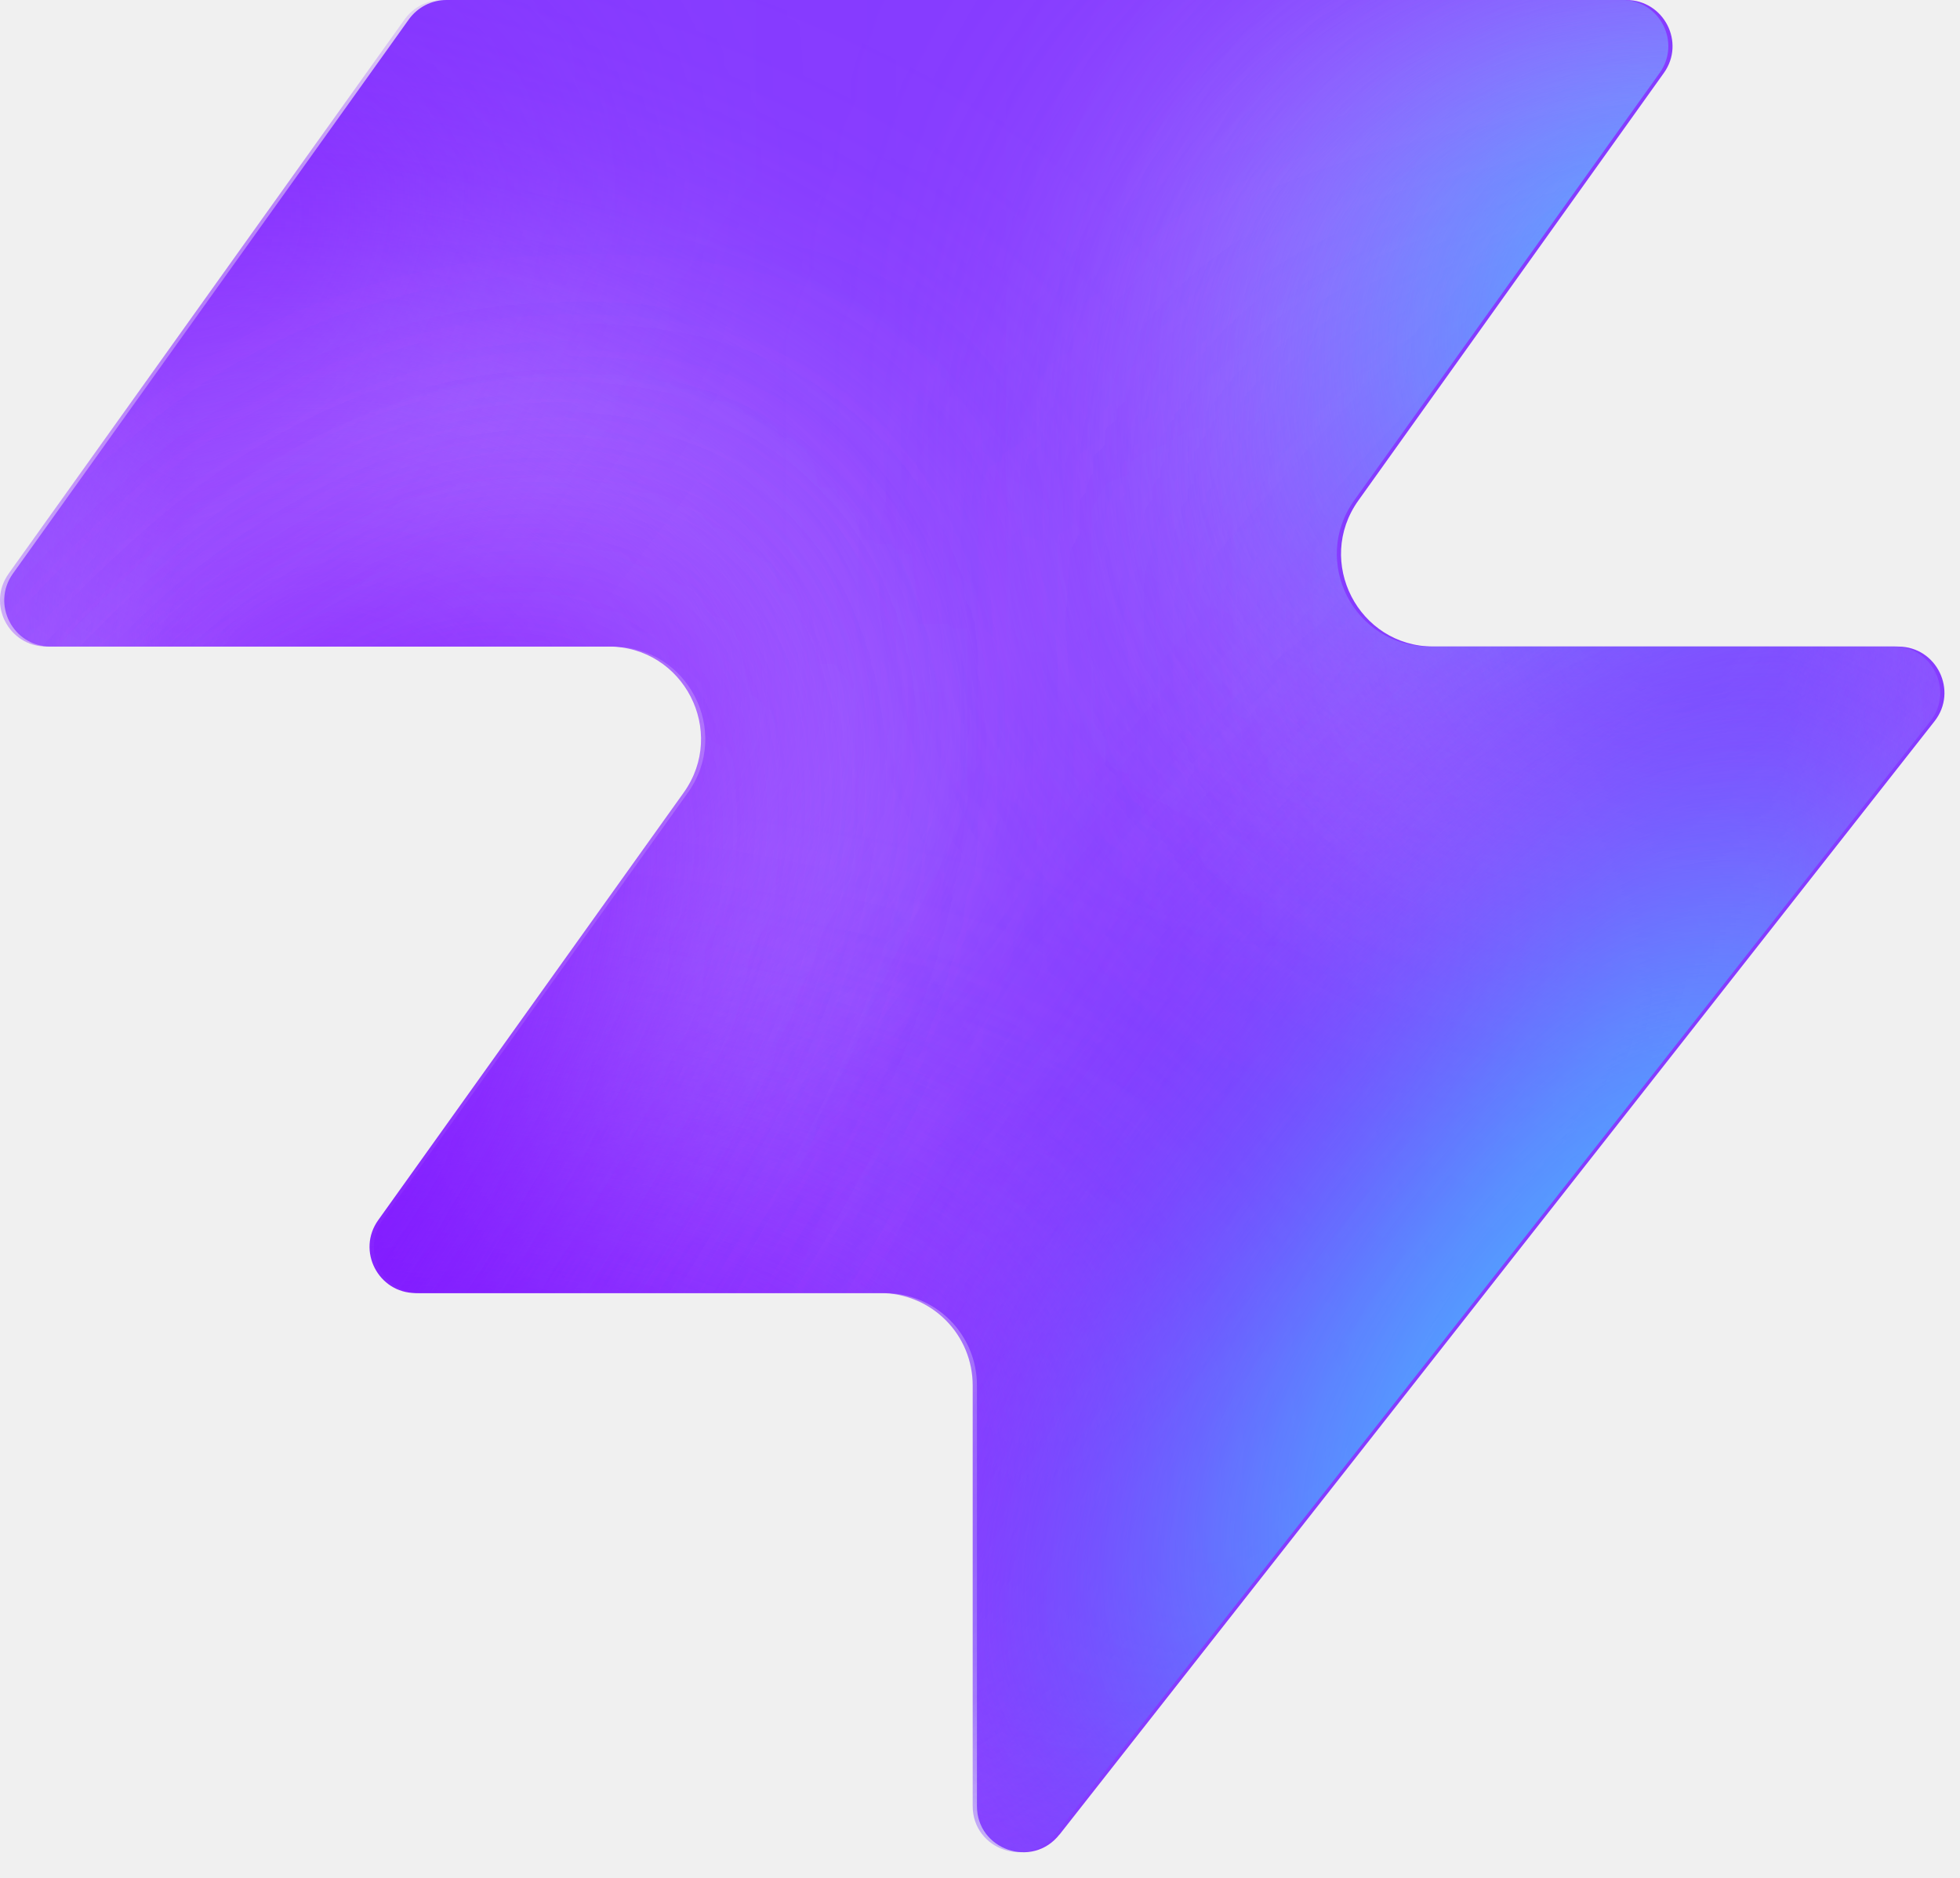
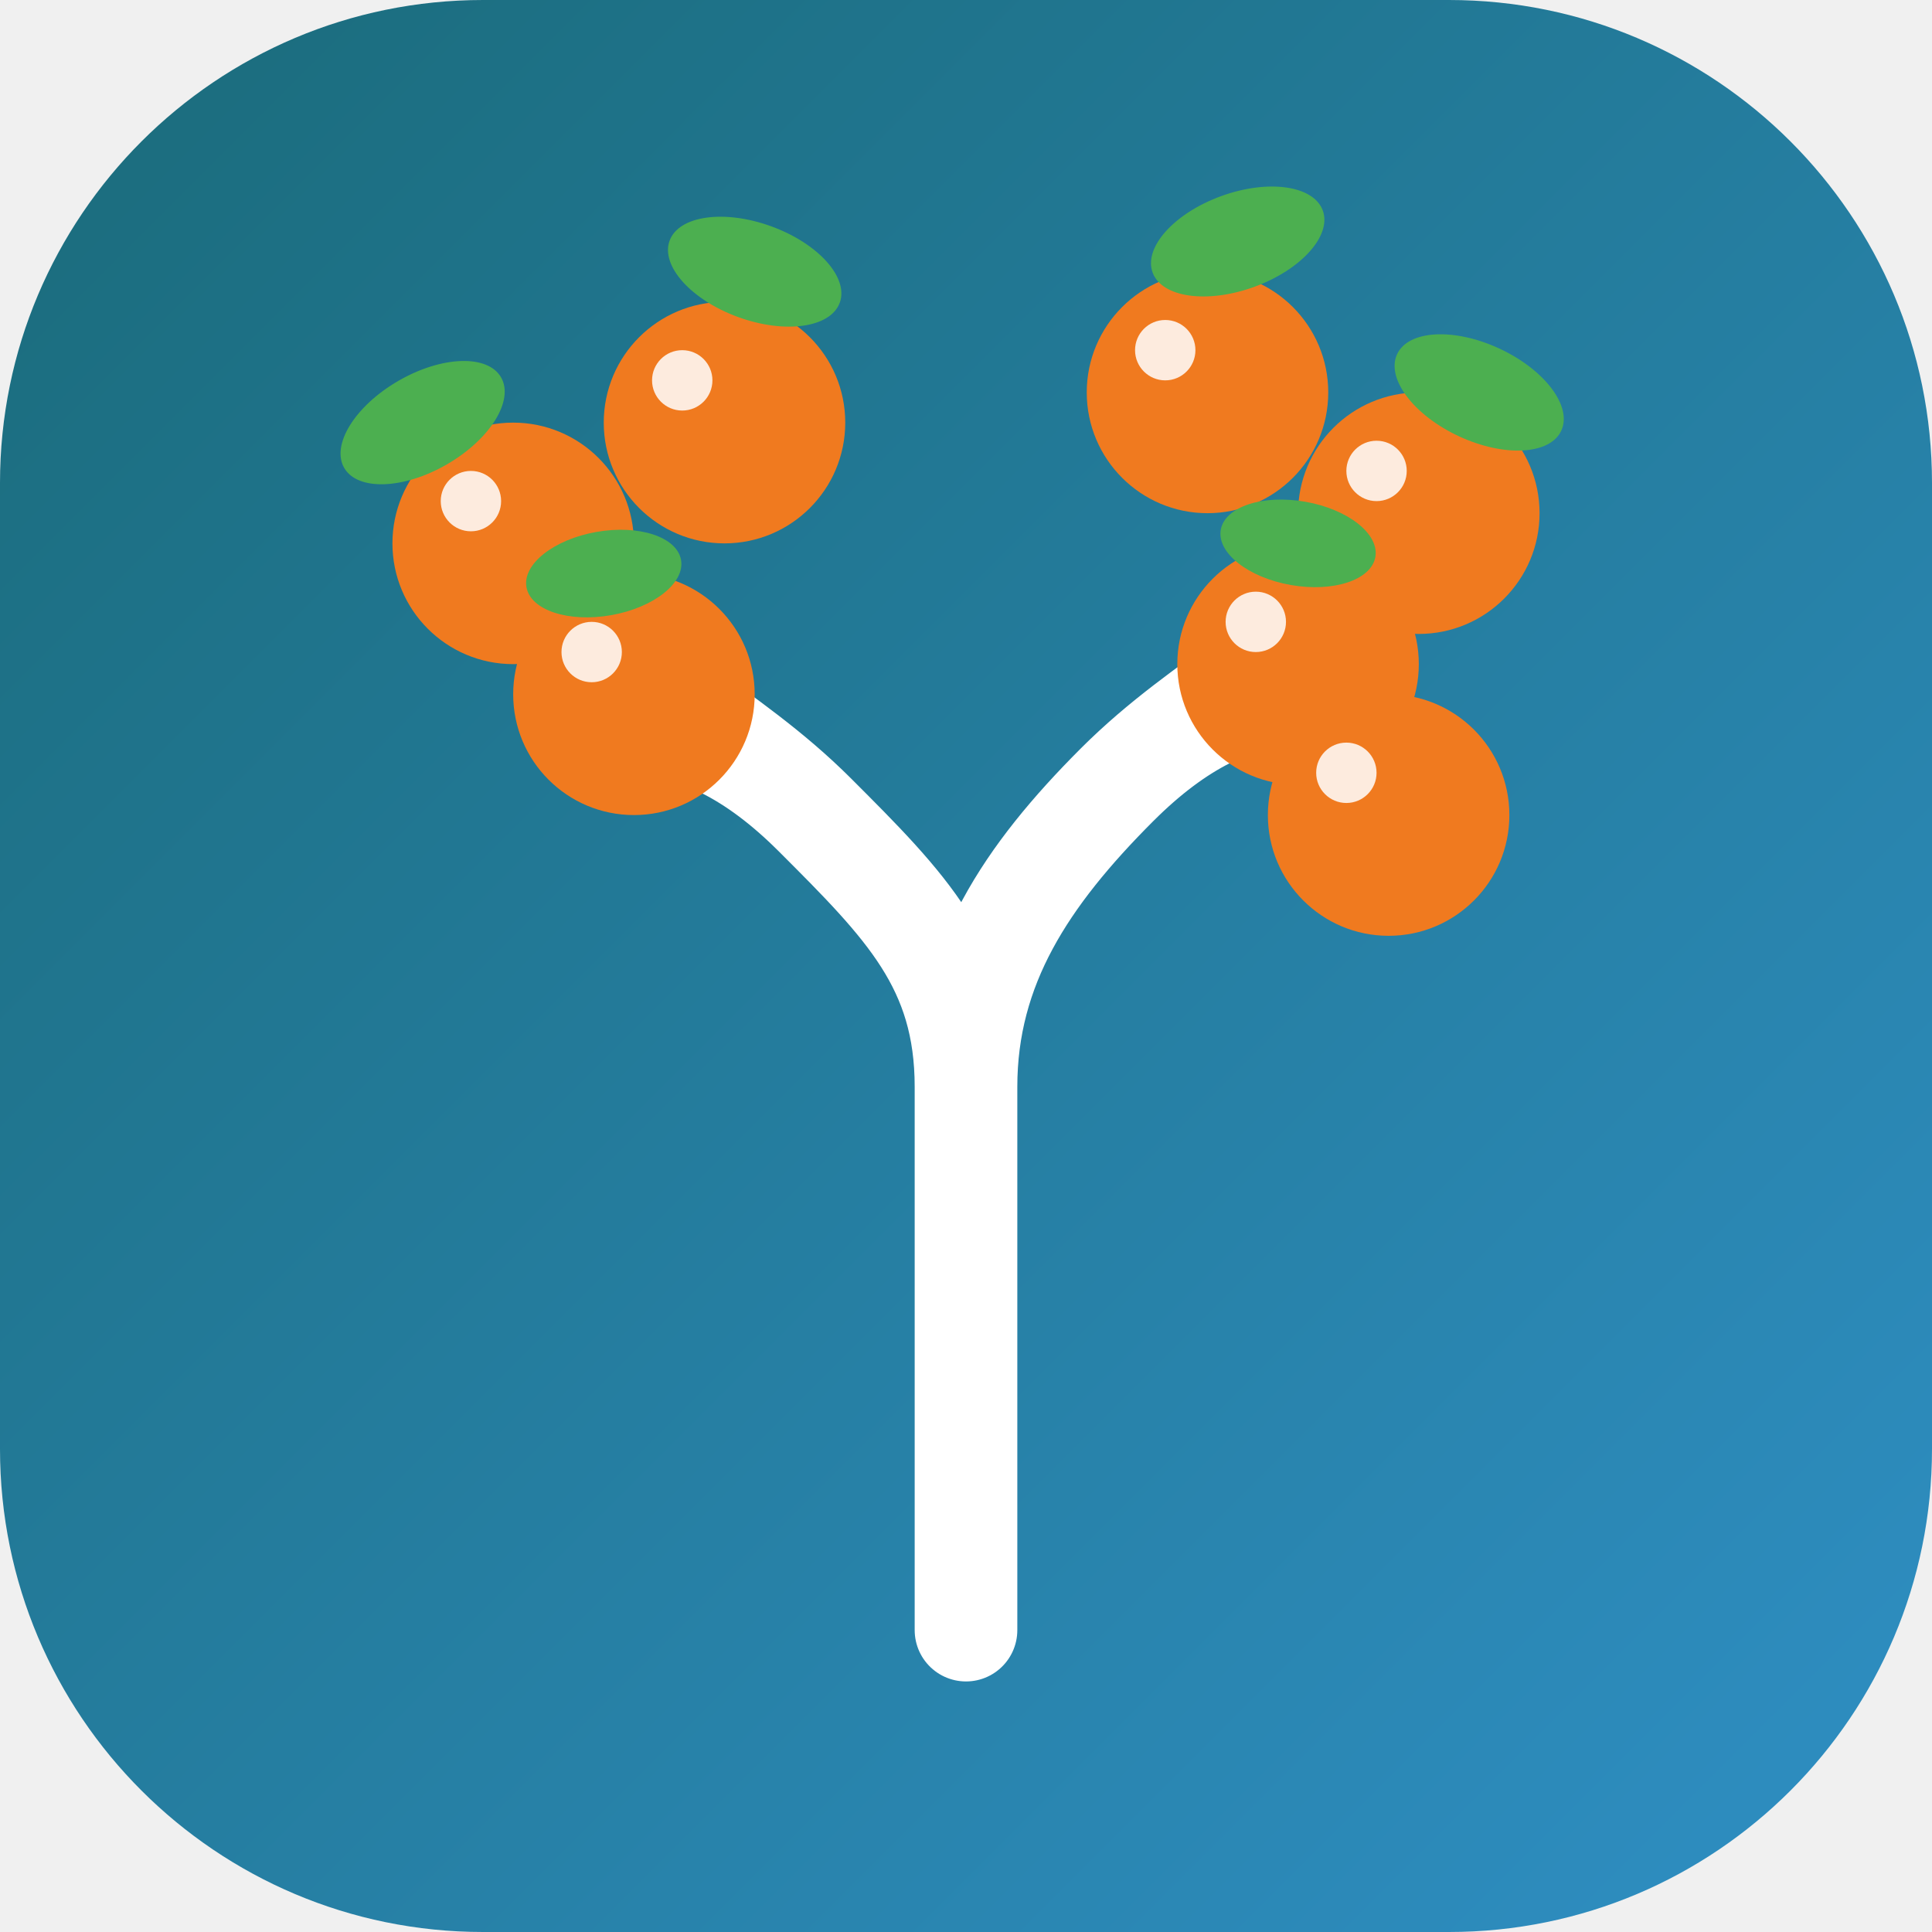
- <svg xmlns="http://www.w3.org/2000/svg" width="48" height="46" fill="none" viewBox="0 0 48 46">
-   <path fill="#863bff" d="M25.946 44.938c-.664.845-2.021.375-2.021-.698V33.937a2.26 2.26 0 0 0-2.262-2.262H10.287c-.92 0-1.456-1.04-.92-1.788l7.48-10.471c1.07-1.497 0-3.578-1.842-3.578H1.237c-.92 0-1.456-1.04-.92-1.788L10.013.474c.214-.297.556-.474.92-.474h28.894c.92 0 1.456 1.04.92 1.788l-7.48 10.471c-1.07 1.498 0 3.579 1.842 3.579h11.377c.943 0 1.473 1.088.89 1.83L25.947 44.94z" style="fill:#863bff;fill:color(display-p3 .525 .23 1);fill-opacity:1" />
-   <mask id="a" width="48" height="46" x="0" y="0" maskUnits="userSpaceOnUse" style="mask-type:alpha">
-     <path fill="#000" d="M25.842 44.938c-.664.844-2.021.375-2.021-.698V33.937a2.26 2.26 0 0 0-2.262-2.262H10.183c-.92 0-1.456-1.04-.92-1.788l7.48-10.471c1.07-1.498 0-3.579-1.842-3.579H1.133c-.92 0-1.456-1.04-.92-1.787L9.91.473c.214-.297.556-.474.92-.474h28.894c.92 0 1.456 1.04.92 1.788l-7.48 10.471c-1.07 1.498 0 3.578 1.842 3.578h11.377c.943 0 1.473 1.088.89 1.832L25.843 44.94z" style="fill:#000;fill-opacity:1" />
-   </mask>
-   <g mask="url(#a)">
-     <g filter="url(#b)">
-       <ellipse cx="5.508" cy="14.704" fill="#ede6ff" rx="5.508" ry="14.704" style="fill:#ede6ff;fill:color(display-p3 .927 .903 1);fill-opacity:1" transform="matrix(.00324 1 1 -.00324 -4.47 31.516)" />
-     </g>
-     <g filter="url(#c)">
-       <ellipse cx="10.399" cy="29.851" fill="#ede6ff" rx="10.399" ry="29.851" style="fill:#ede6ff;fill:color(display-p3 .927 .903 1);fill-opacity:1" transform="matrix(.00324 1 1 -.00324 -39.328 7.883)" />
-     </g>
-     <g filter="url(#d)">
-       <ellipse cx="5.508" cy="30.487" fill="#7e14ff" rx="5.508" ry="30.487" style="fill:#7e14ff;fill:color(display-p3 .492 .077 1);fill-opacity:1" transform="rotate(89.814 -25.913 -14.639)scale(1 -1)" />
-     </g>
-     <g filter="url(#e)">
-       <ellipse cx="5.508" cy="30.599" fill="#7e14ff" rx="5.508" ry="30.599" style="fill:#7e14ff;fill:color(display-p3 .492 .077 1);fill-opacity:1" transform="rotate(89.814 -32.644 -3.334)scale(1 -1)" />
-     </g>
-     <g filter="url(#f)">
-       <ellipse cx="5.508" cy="30.599" fill="#7e14ff" rx="5.508" ry="30.599" style="fill:#7e14ff;fill:color(display-p3 .492 .077 1);fill-opacity:1" transform="matrix(.00324 1 1 -.00324 -34.34 30.47)" />
-     </g>
-     <g filter="url(#g)">
-       <ellipse cx="14.072" cy="22.078" fill="#ede6ff" rx="14.072" ry="22.078" style="fill:#ede6ff;fill:color(display-p3 .927 .903 1);fill-opacity:1" transform="rotate(93.35 24.506 48.493)scale(-1 1)" />
-     </g>
-     <g filter="url(#h)">
-       <ellipse cx="3.47" cy="21.501" fill="#7e14ff" rx="3.47" ry="21.501" style="fill:#7e14ff;fill:color(display-p3 .492 .077 1);fill-opacity:1" transform="rotate(89.009 28.708 47.59)scale(-1 1)" />
-     </g>
-     <g filter="url(#i)">
-       <ellipse cx="3.47" cy="21.501" fill="#7e14ff" rx="3.47" ry="21.501" style="fill:#7e14ff;fill:color(display-p3 .492 .077 1);fill-opacity:1" transform="rotate(89.009 28.708 47.59)scale(-1 1)" />
-     </g>
-     <g filter="url(#j)">
-       <ellipse cx=".387" cy="8.972" fill="#7e14ff" rx="4.407" ry="29.108" style="fill:#7e14ff;fill:color(display-p3 .492 .077 1);fill-opacity:1" transform="rotate(39.51 .387 8.972)" />
-     </g>
-     <g filter="url(#k)">
-       <ellipse cx="47.523" cy="-6.092" fill="#7e14ff" rx="4.407" ry="29.108" style="fill:#7e14ff;fill:color(display-p3 .492 .077 1);fill-opacity:1" transform="rotate(37.892 47.523 -6.092)" />
-     </g>
-     <g filter="url(#l)">
-       <ellipse cx="41.412" cy="6.333" fill="#47bfff" rx="5.971" ry="9.665" style="fill:#47bfff;fill:color(display-p3 .28 .748 1);fill-opacity:1" transform="rotate(37.892 41.412 6.333)" />
-     </g>
-     <g filter="url(#m)">
-       <ellipse cx="-1.879" cy="38.332" fill="#7e14ff" rx="4.407" ry="29.108" style="fill:#7e14ff;fill:color(display-p3 .492 .077 1);fill-opacity:1" transform="rotate(37.892 -1.88 38.332)" />
-     </g>
-     <g filter="url(#n)">
-       <ellipse cx="-1.879" cy="38.332" fill="#7e14ff" rx="4.407" ry="29.108" style="fill:#7e14ff;fill:color(display-p3 .492 .077 1);fill-opacity:1" transform="rotate(37.892 -1.88 38.332)" />
-     </g>
-     <g filter="url(#o)">
-       <ellipse cx="35.651" cy="29.907" fill="#7e14ff" rx="4.407" ry="29.108" style="fill:#7e14ff;fill:color(display-p3 .492 .077 1);fill-opacity:1" transform="rotate(37.892 35.651 29.907)" />
-     </g>
-     <g filter="url(#p)">
-       <ellipse cx="38.418" cy="32.4" fill="#47bfff" rx="5.971" ry="15.297" style="fill:#47bfff;fill:color(display-p3 .28 .748 1);fill-opacity:1" transform="rotate(37.892 38.418 32.4)" />
-     </g>
-   </g>
+ <svg xmlns="http://www.w3.org/2000/svg" width="64" height="64" viewBox="0 0 64 64">
  <defs>
-     <filter id="b" width="60.045" height="41.654" x="-19.77" y="16.149" color-interpolation-filters="sRGB" filterUnits="userSpaceOnUse">
-       <feFlood flood-opacity="0" result="BackgroundImageFix" />
-       <feBlend in="SourceGraphic" in2="BackgroundImageFix" result="shape" />
-       <feGaussianBlur result="effect1_foregroundBlur_2002_17158" stdDeviation="7.659" />
-     </filter>
-     <filter id="c" width="90.34" height="51.437" x="-54.613" y="-7.533" color-interpolation-filters="sRGB" filterUnits="userSpaceOnUse">
-       <feFlood flood-opacity="0" result="BackgroundImageFix" />
-       <feBlend in="SourceGraphic" in2="BackgroundImageFix" result="shape" />
-       <feGaussianBlur result="effect1_foregroundBlur_2002_17158" stdDeviation="7.659" />
-     </filter>
-     <filter id="d" width="79.355" height="29.4" x="-49.64" y="2.03" color-interpolation-filters="sRGB" filterUnits="userSpaceOnUse">
-       <feFlood flood-opacity="0" result="BackgroundImageFix" />
-       <feBlend in="SourceGraphic" in2="BackgroundImageFix" result="shape" />
-       <feGaussianBlur result="effect1_foregroundBlur_2002_17158" stdDeviation="4.596" />
-     </filter>
-     <filter id="e" width="79.579" height="29.4" x="-45.045" y="20.029" color-interpolation-filters="sRGB" filterUnits="userSpaceOnUse">
-       <feFlood flood-opacity="0" result="BackgroundImageFix" />
-       <feBlend in="SourceGraphic" in2="BackgroundImageFix" result="shape" />
-       <feGaussianBlur result="effect1_foregroundBlur_2002_17158" stdDeviation="4.596" />
-     </filter>
-     <filter id="f" width="79.579" height="29.4" x="-43.513" y="21.178" color-interpolation-filters="sRGB" filterUnits="userSpaceOnUse">
-       <feFlood flood-opacity="0" result="BackgroundImageFix" />
-       <feBlend in="SourceGraphic" in2="BackgroundImageFix" result="shape" />
-       <feGaussianBlur result="effect1_foregroundBlur_2002_17158" stdDeviation="4.596" />
-     </filter>
-     <filter id="g" width="74.749" height="58.852" x="15.756" y="-17.901" color-interpolation-filters="sRGB" filterUnits="userSpaceOnUse">
-       <feFlood flood-opacity="0" result="BackgroundImageFix" />
-       <feBlend in="SourceGraphic" in2="BackgroundImageFix" result="shape" />
-       <feGaussianBlur result="effect1_foregroundBlur_2002_17158" stdDeviation="7.659" />
-     </filter>
-     <filter id="h" width="61.377" height="25.362" x="23.548" y="2.284" color-interpolation-filters="sRGB" filterUnits="userSpaceOnUse">
-       <feFlood flood-opacity="0" result="BackgroundImageFix" />
-       <feBlend in="SourceGraphic" in2="BackgroundImageFix" result="shape" />
-       <feGaussianBlur result="effect1_foregroundBlur_2002_17158" stdDeviation="4.596" />
-     </filter>
-     <filter id="i" width="61.377" height="25.362" x="23.548" y="2.284" color-interpolation-filters="sRGB" filterUnits="userSpaceOnUse">
-       <feFlood flood-opacity="0" result="BackgroundImageFix" />
-       <feBlend in="SourceGraphic" in2="BackgroundImageFix" result="shape" />
-       <feGaussianBlur result="effect1_foregroundBlur_2002_17158" stdDeviation="4.596" />
-     </filter>
-     <filter id="j" width="56.045" height="63.649" x="-27.636" y="-22.853" color-interpolation-filters="sRGB" filterUnits="userSpaceOnUse">
-       <feFlood flood-opacity="0" result="BackgroundImageFix" />
-       <feBlend in="SourceGraphic" in2="BackgroundImageFix" result="shape" />
-       <feGaussianBlur result="effect1_foregroundBlur_2002_17158" stdDeviation="4.596" />
-     </filter>
-     <filter id="k" width="54.814" height="64.646" x="20.116" y="-38.415" color-interpolation-filters="sRGB" filterUnits="userSpaceOnUse">
-       <feFlood flood-opacity="0" result="BackgroundImageFix" />
-       <feBlend in="SourceGraphic" in2="BackgroundImageFix" result="shape" />
-       <feGaussianBlur result="effect1_foregroundBlur_2002_17158" stdDeviation="4.596" />
-     </filter>
-     <filter id="l" width="33.541" height="35.313" x="24.641" y="-11.323" color-interpolation-filters="sRGB" filterUnits="userSpaceOnUse">
-       <feFlood flood-opacity="0" result="BackgroundImageFix" />
-       <feBlend in="SourceGraphic" in2="BackgroundImageFix" result="shape" />
-       <feGaussianBlur result="effect1_foregroundBlur_2002_17158" stdDeviation="4.596" />
-     </filter>
-     <filter id="m" width="54.814" height="64.646" x="-29.286" y="6.009" color-interpolation-filters="sRGB" filterUnits="userSpaceOnUse">
-       <feFlood flood-opacity="0" result="BackgroundImageFix" />
-       <feBlend in="SourceGraphic" in2="BackgroundImageFix" result="shape" />
-       <feGaussianBlur result="effect1_foregroundBlur_2002_17158" stdDeviation="4.596" />
-     </filter>
-     <filter id="n" width="54.814" height="64.646" x="-29.286" y="6.009" color-interpolation-filters="sRGB" filterUnits="userSpaceOnUse">
-       <feFlood flood-opacity="0" result="BackgroundImageFix" />
-       <feBlend in="SourceGraphic" in2="BackgroundImageFix" result="shape" />
-       <feGaussianBlur result="effect1_foregroundBlur_2002_17158" stdDeviation="4.596" />
-     </filter>
-     <filter id="o" width="54.814" height="64.646" x="8.244" y="-2.416" color-interpolation-filters="sRGB" filterUnits="userSpaceOnUse">
-       <feFlood flood-opacity="0" result="BackgroundImageFix" />
-       <feBlend in="SourceGraphic" in2="BackgroundImageFix" result="shape" />
-       <feGaussianBlur result="effect1_foregroundBlur_2002_17158" stdDeviation="4.596" />
-     </filter>
-     <filter id="p" width="39.409" height="43.623" x="18.713" y="10.588" color-interpolation-filters="sRGB" filterUnits="userSpaceOnUse">
-       <feFlood flood-opacity="0" result="BackgroundImageFix" />
-       <feBlend in="SourceGraphic" in2="BackgroundImageFix" result="shape" />
-       <feGaussianBlur result="effect1_foregroundBlur_2002_17158" stdDeviation="4.596" />
-     </filter>
+     <linearGradient id="bg" x1="0" y1="0" x2="64" y2="64" gradientUnits="userSpaceOnUse">
+       <stop offset="0" stop-color="#1a6b7a" />
+       <stop offset="1" stop-color="#2f8fc4" />
+     </linearGradient>
  </defs>
+   <rect width="64" height="64" rx="16" fill="url(#bg)" />
+   <path d="M32 54            L32 36            C32 32 30 30 27 27            C24 24 21 23 18 19            M32 36            C32 32 34 29 37 26            C40 23 43 22 46 18            M27 27            C25 25 23 24 21 24            M37 26            C39 24 41 23 43 23" fill="none" stroke="#ffffff" stroke-width="3.4" stroke-linecap="round" stroke-linejoin="round" />
+   <circle cx="17" cy="18" r="4" fill="#f07a1f" />
+   <circle cx="21" cy="23" r="4" fill="#f07a1f" />
+   <circle cx="24" cy="14" r="4" fill="#f07a1f" />
+   <circle cx="43" cy="22" r="4" fill="#f07a1f" />
+   <circle cx="47" cy="17" r="4" fill="#f07a1f" />
+   <circle cx="40" cy="13" r="4" fill="#f07a1f" />
+   <circle cx="46" cy="27" r="4" fill="#f07a1f" />
+   <circle cx="15.6" cy="16.6" r="1" fill="#ffffff" opacity="0.85" />
+   <circle cx="19.6" cy="21.6" r="1" fill="#ffffff" opacity="0.85" />
+   <circle cx="22.6" cy="12.6" r="1" fill="#ffffff" opacity="0.85" />
+   <circle cx="41.6" cy="20.6" r="1" fill="#ffffff" opacity="0.85" />
+   <circle cx="45.6" cy="15.6" r="1" fill="#ffffff" opacity="0.85" />
+   <circle cx="38.6" cy="11.6" r="1" fill="#ffffff" opacity="0.85" />
+   <circle cx="44.6" cy="25.6" r="1" fill="#ffffff" opacity="0.85" />
+   <ellipse cx="14" cy="14" rx="3" ry="1.6" fill="#4caf50" transform="rotate(-30 14 14)" />
+   <ellipse cx="25" cy="9" rx="3" ry="1.6" fill="#4caf50" transform="rotate(20 25 9)" />
+   <ellipse cx="20" cy="19" rx="2.6" ry="1.4" fill="#4caf50" transform="rotate(-10 20 19)" />
+   <ellipse cx="41" cy="8" rx="3" ry="1.6" fill="#4caf50" transform="rotate(-20 41 8)" />
+   <ellipse cx="49" cy="13" rx="3" ry="1.6" fill="#4caf50" transform="rotate(25 49 13)" />
+   <ellipse cx="43" cy="18" rx="2.6" ry="1.4" fill="#4caf50" transform="rotate(10 43 18)" />
</svg>
